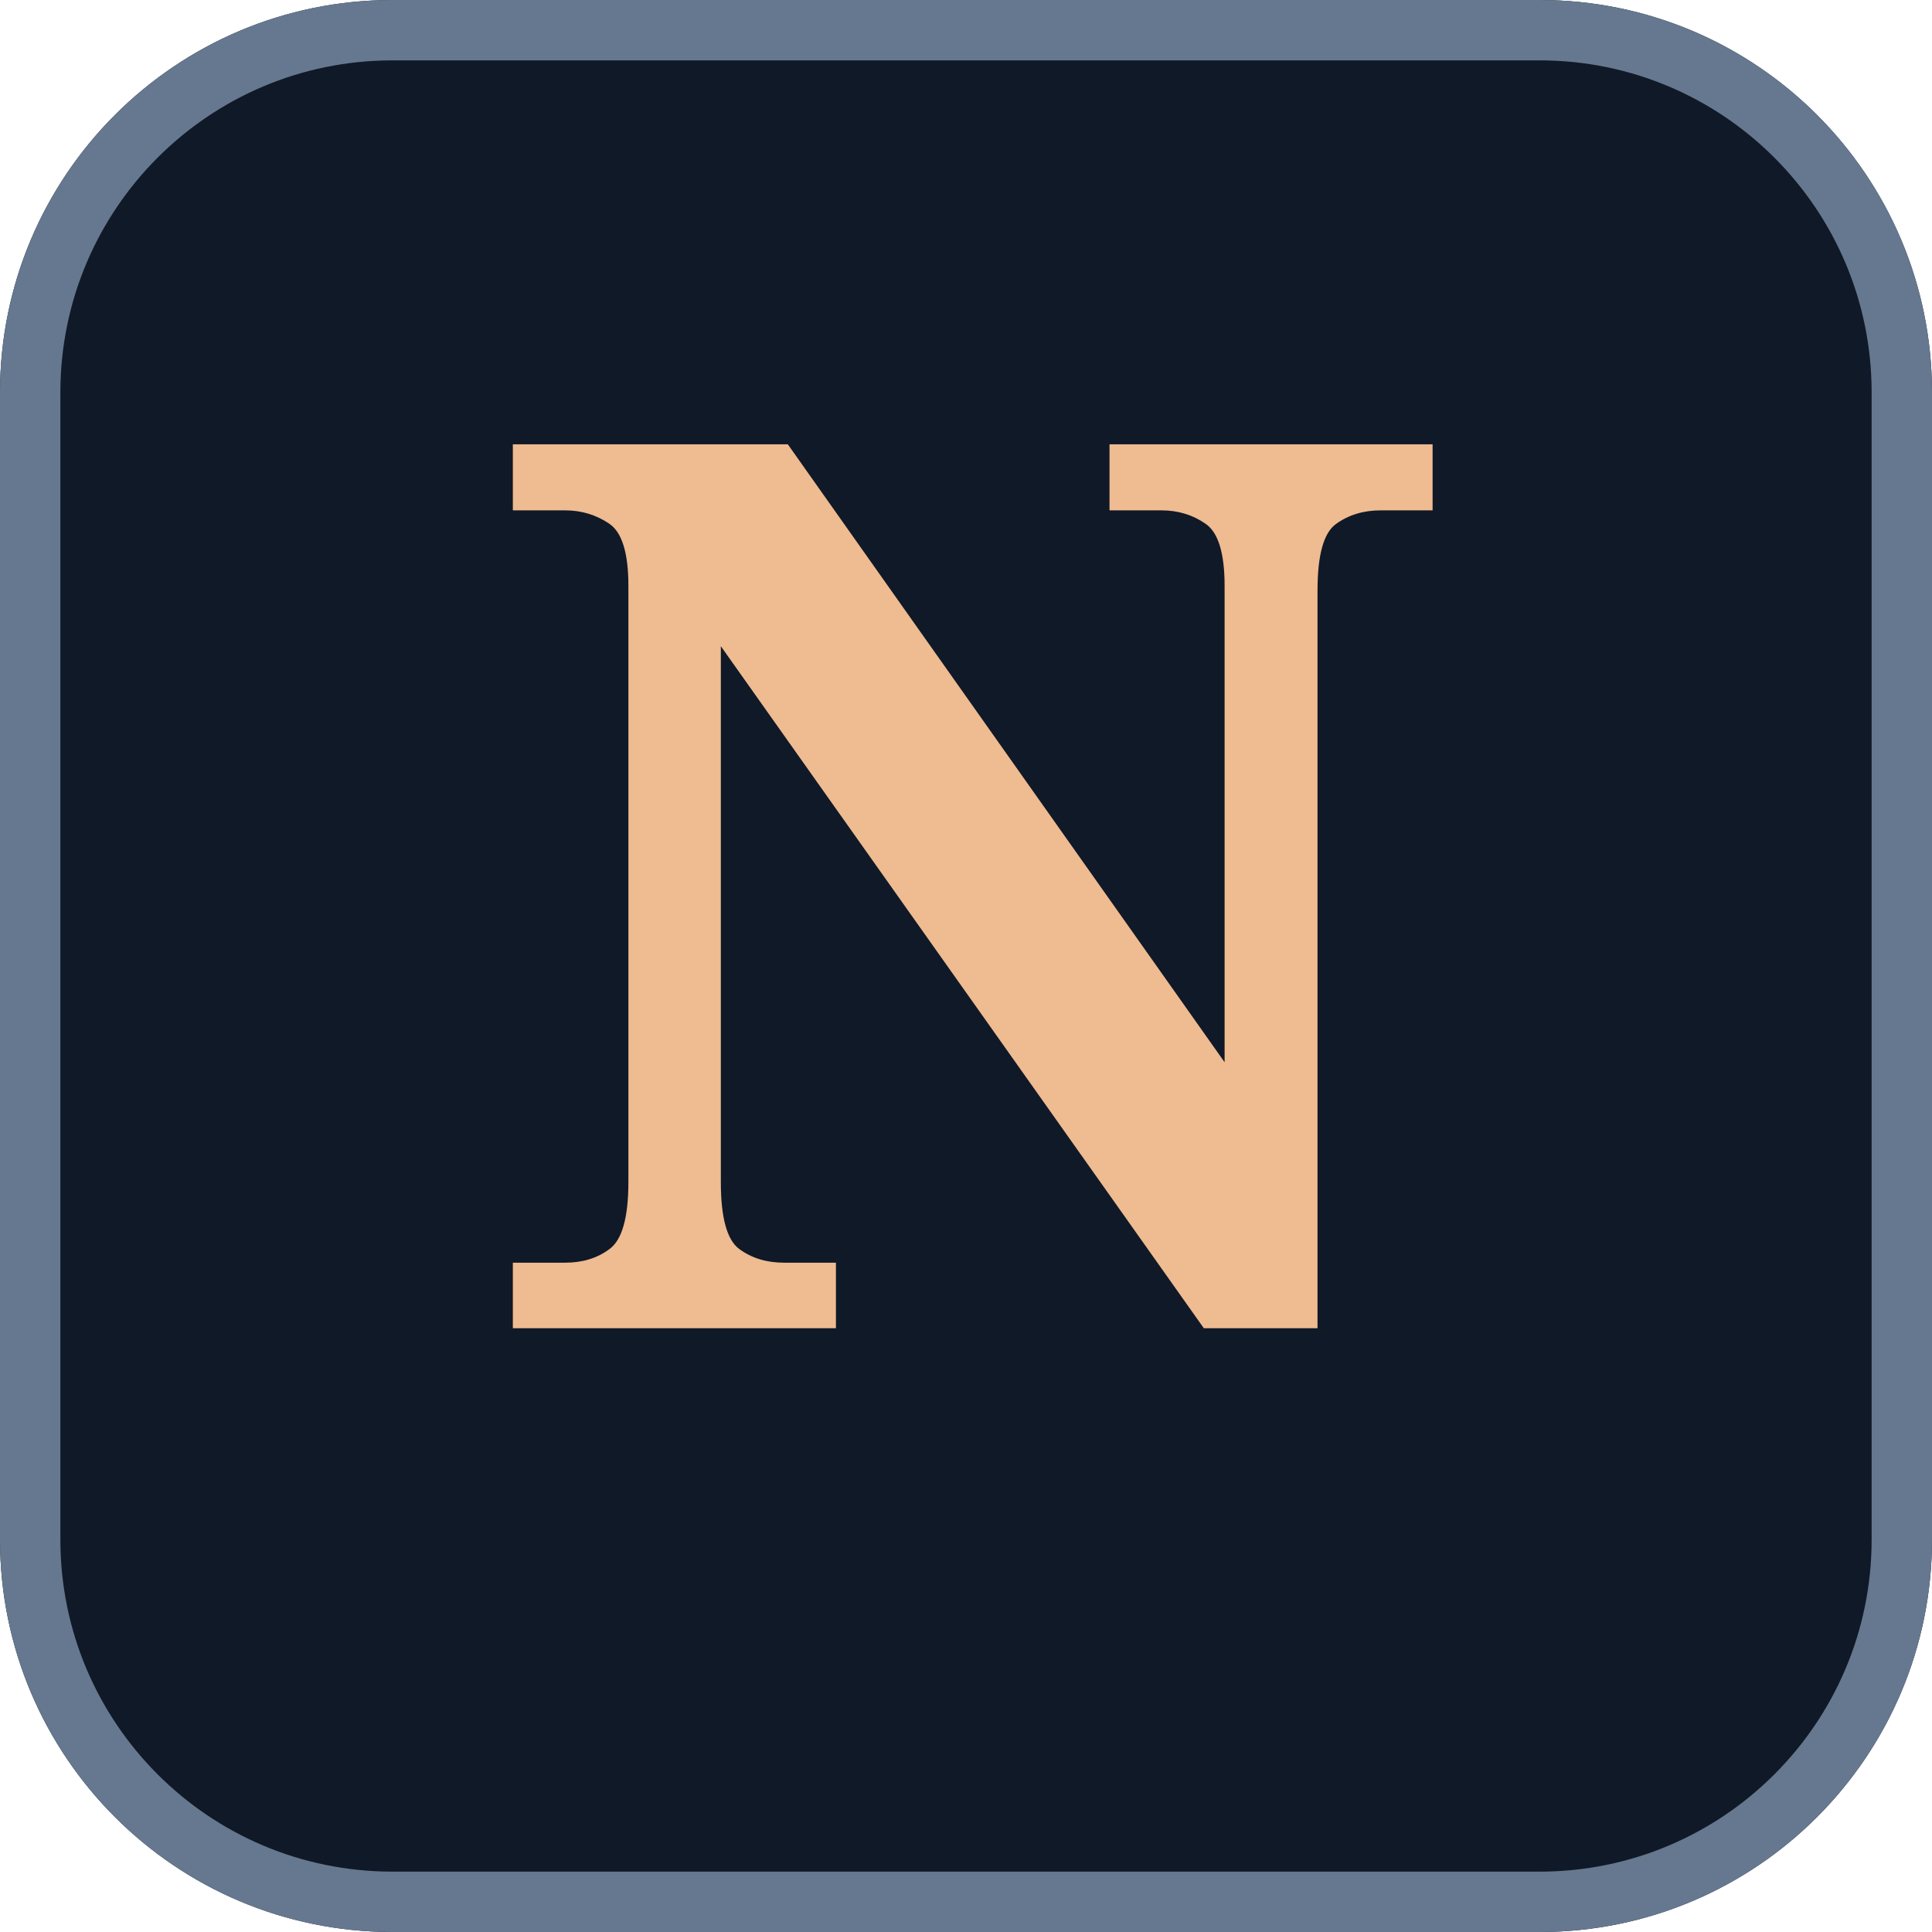
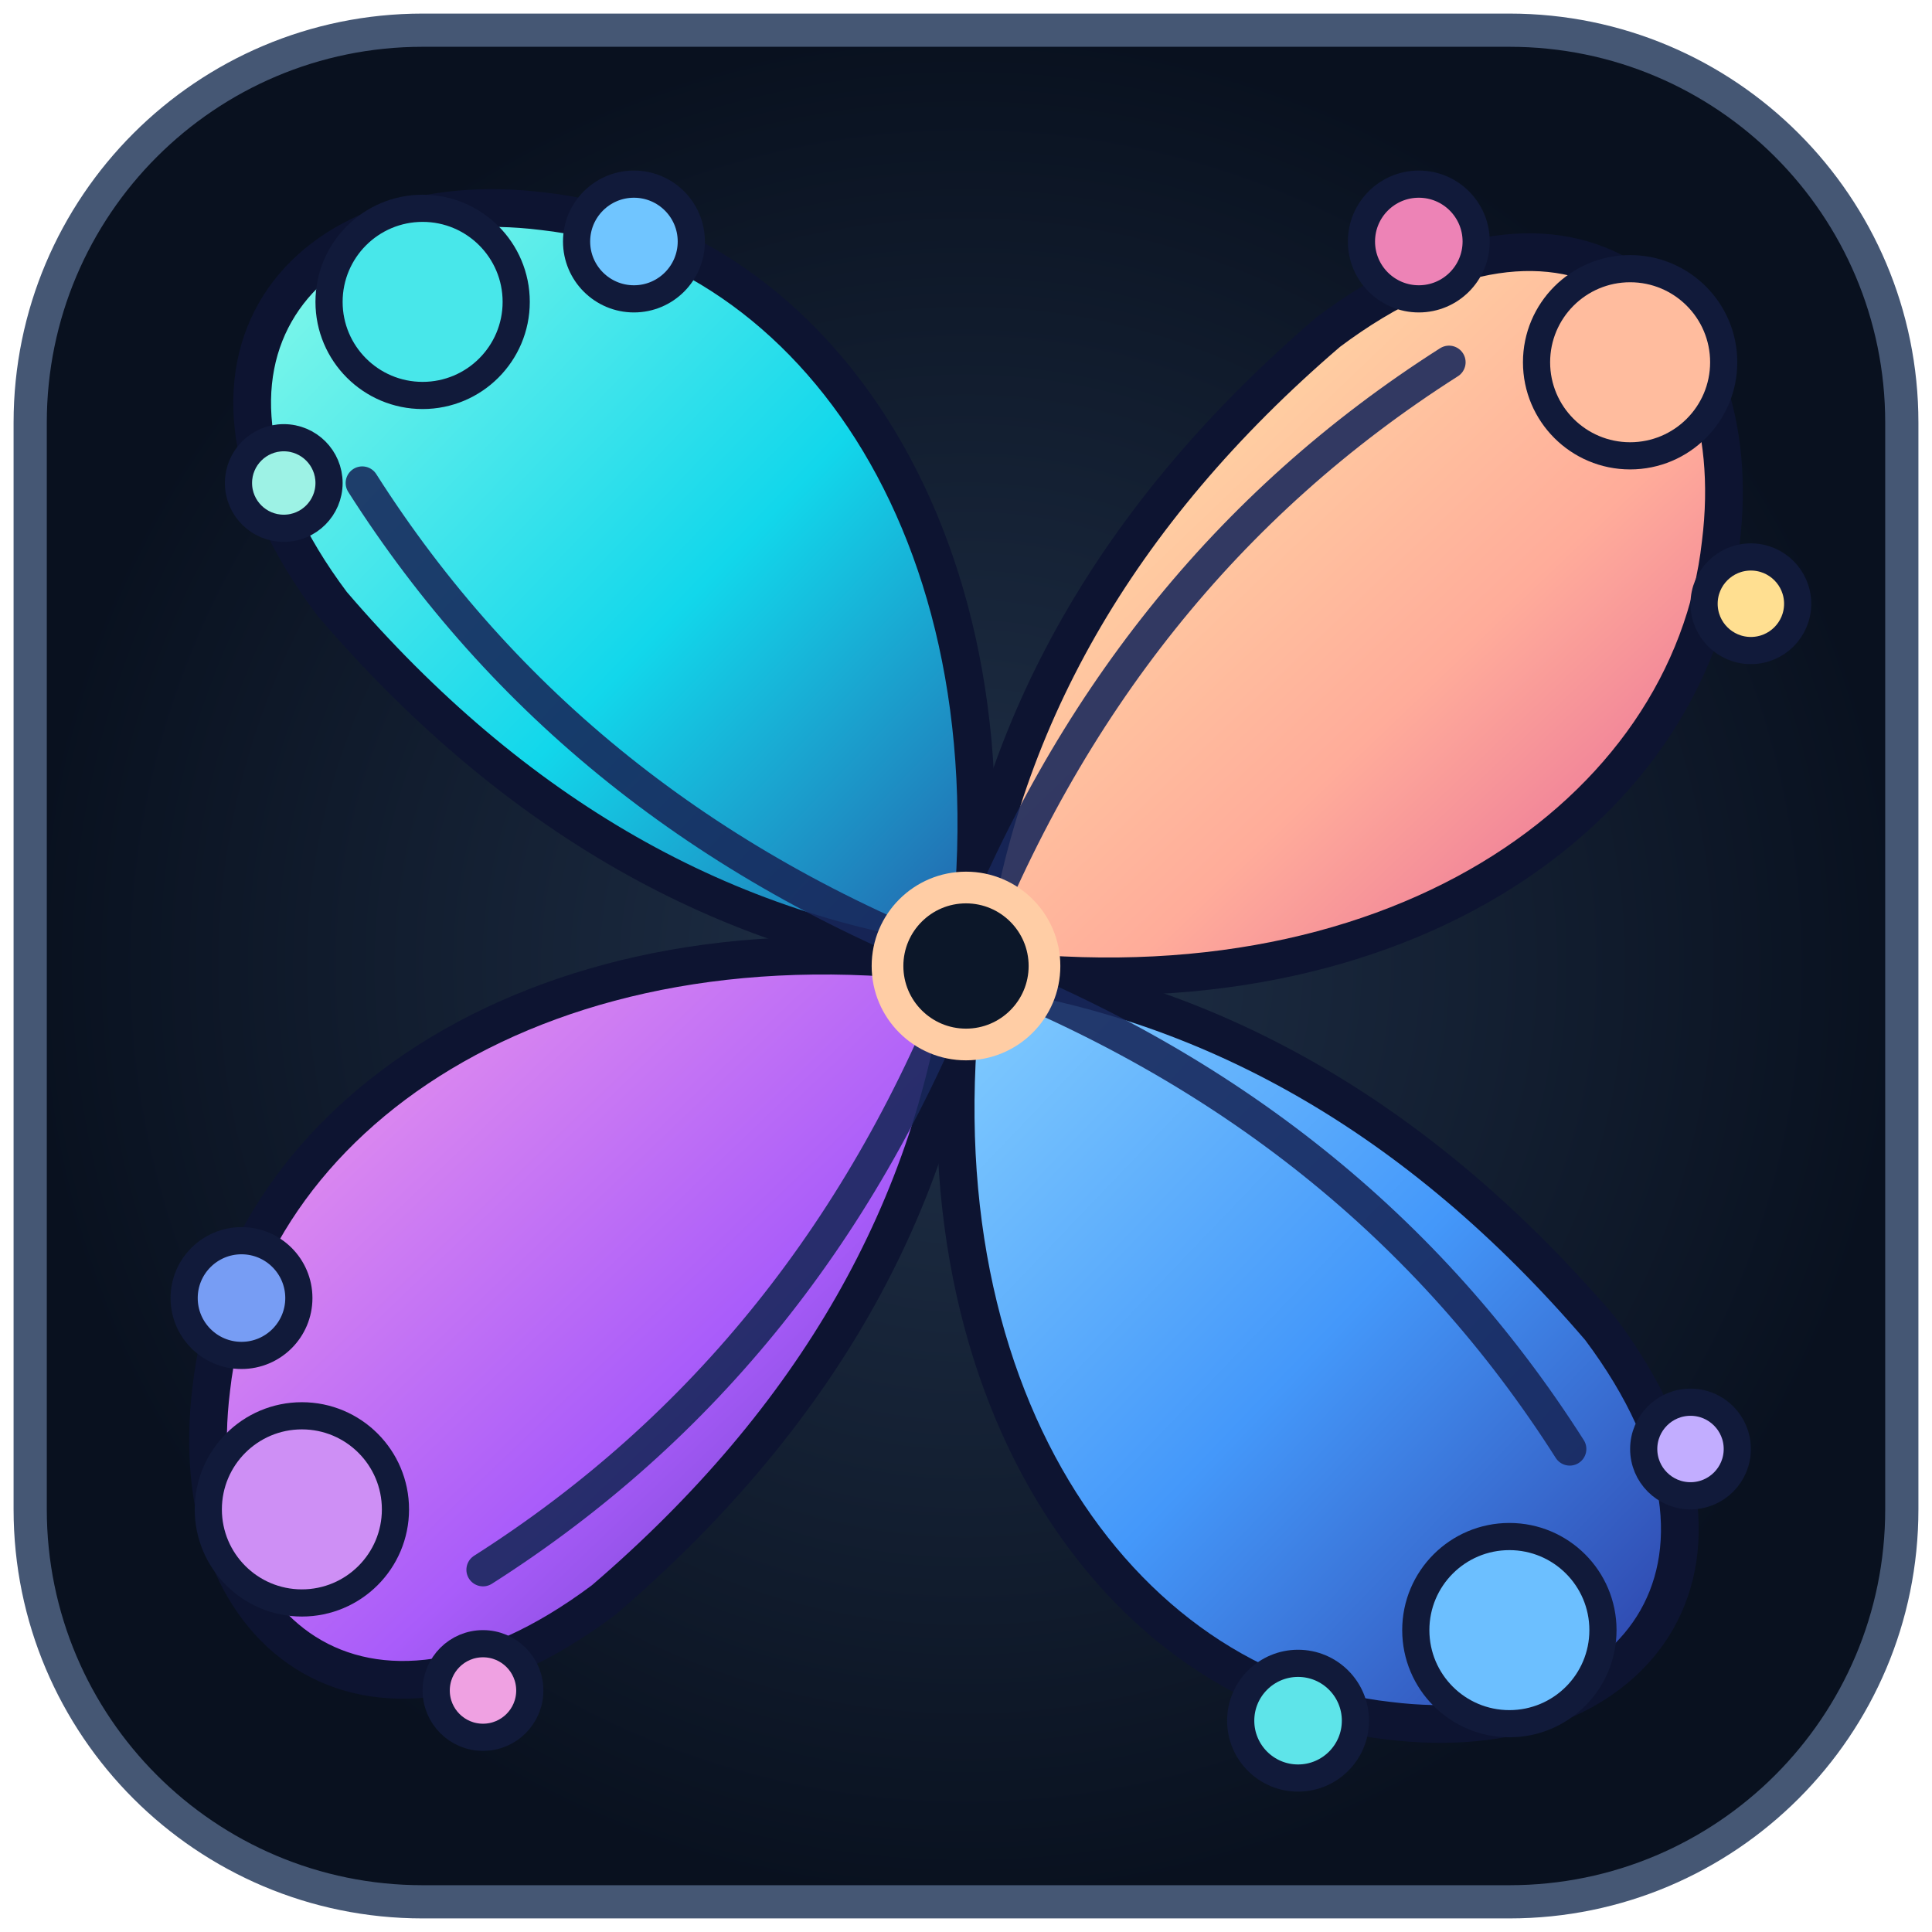
- <svg xmlns="http://www.w3.org/2000/svg" viewBox="0 0 64 64">
-   <rect width="64" height="64" rx="13" fill="#101927" />
-   <rect x="1" y="1" width="62" height="62" rx="12" fill="none" stroke="#66788f" stroke-width="2" />
-   <text x="32" y="44" text-anchor="middle" font-size="41" font-family="Georgia,serif" font-weight="bold" fill="#efbb91">N</text>
+ <svg xmlns="http://www.w3.org/2000/svg" viewBox="0 0 64 64" role="img" aria-label="BirthdayFractal fractal-basin emblem">
+   <defs>
+     <linearGradient id="cyan" x1="0" y1="0" x2="1" y2="1">
+       <stop stop-color="#8cfbea" />
+       <stop offset=".56" stop-color="#12d7eb" />
+       <stop offset="1" stop-color="#255da9" />
+     </linearGradient>
+     <linearGradient id="peach" x1="0" y1="0" x2="1" y2="1">
+       <stop stop-color="#fff0a9" />
+       <stop offset=".6" stop-color="#ffac9a" />
+       <stop offset="1" stop-color="#e25997" />
+     </linearGradient>
+     <linearGradient id="purple" x1="0" y1="0" x2="1" y2="1">
+       <stop stop-color="#f69fea" />
+       <stop offset=".6" stop-color="#a95cfa" />
+       <stop offset="1" stop-color="#5838b7" />
+     </linearGradient>
+     <linearGradient id="blue" x1="0" y1="0" x2="1" y2="1">
+       <stop stop-color="#85cfff" />
+       <stop offset=".5" stop-color="#4498fa" />
+       <stop offset="1" stop-color="#2c3ca3" />
+     </linearGradient>
+     <radialGradient id="bg">
+       <stop stop-color="#203149" />
+       <stop offset="1" stop-color="#09111f" />
+     </radialGradient>
+   </defs>
+   <rect x="1" y="1" width="62" height="62" rx="13" fill="url(#bg)" stroke="#455774" stroke-width="1.1" />
+   <g stroke="#0d1431" stroke-width="1.25" stroke-linejoin="round">
+     <path d="M32 32 C24 31 17 27 11 20 C5 12 10 6 18 7 C27 8 34 18 32 32Z" fill="url(#cyan)" />
+     <path d="M32 32 C33 24 37 17 44 11 C52 5 58 10 57 18 C56 27 46 34 32 32Z" fill="url(#peach)" />
+     <path d="M32 32 C40 33 47 37 53 44 C59 52 54 58 46 57 C37 56 30 46 32 32Z" fill="url(#blue)" />
+     <path d="M32 32 C31 40 27 47 20 53 C12 59 6 54 7 46 C8 37 18 30 32 32Z" fill="url(#purple)" />
+   </g>
+   <g fill="none" stroke="#17265a" stroke-width="1.1" stroke-linecap="round" opacity=".88">
+     <path d="M32 32 Q19 27 12 16 M32 32 Q37 19 48 12 M32 32 Q45 37 52 48 M32 32 Q27 45 16 52" />
+   </g>
+   <g stroke="#111a3a" stroke-width=".9">
+     <circle cx="14" cy="10" r="3.1" fill="#48e7ea" />
+     <circle cx="9.4" cy="16" r="1.5" fill="#9df2e5" />
+     <circle cx="21" cy="8" r="1.9" fill="#70c5ff" />
+     <circle cx="54" cy="12" r="3.1" fill="#ffbc9e" />
+     <circle cx="58" cy="20" r="1.55" fill="#ffdf91" />
+     <circle cx="47" cy="8" r="1.9" fill="#ed83b6" />
+     <circle cx="50" cy="54" r="3.1" fill="#6cbfff" />
+     <circle cx="56" cy="48" r="1.55" fill="#c2adff" />
+     <circle cx="43" cy="57" r="1.9" fill="#5ee4e9" />
+     <circle cx="10" cy="50" r="3.1" fill="#ce8ff5" />
+     <circle cx="16" cy="56" r="1.55" fill="#efa1e2" />
+     <circle cx="8" cy="43" r="1.9" fill="#779df4" />
+     <circle cx="32" cy="32" r="2.6" fill="#0c1729" stroke="#ffcda5" stroke-width="1.05" />
+   </g>
</svg>
